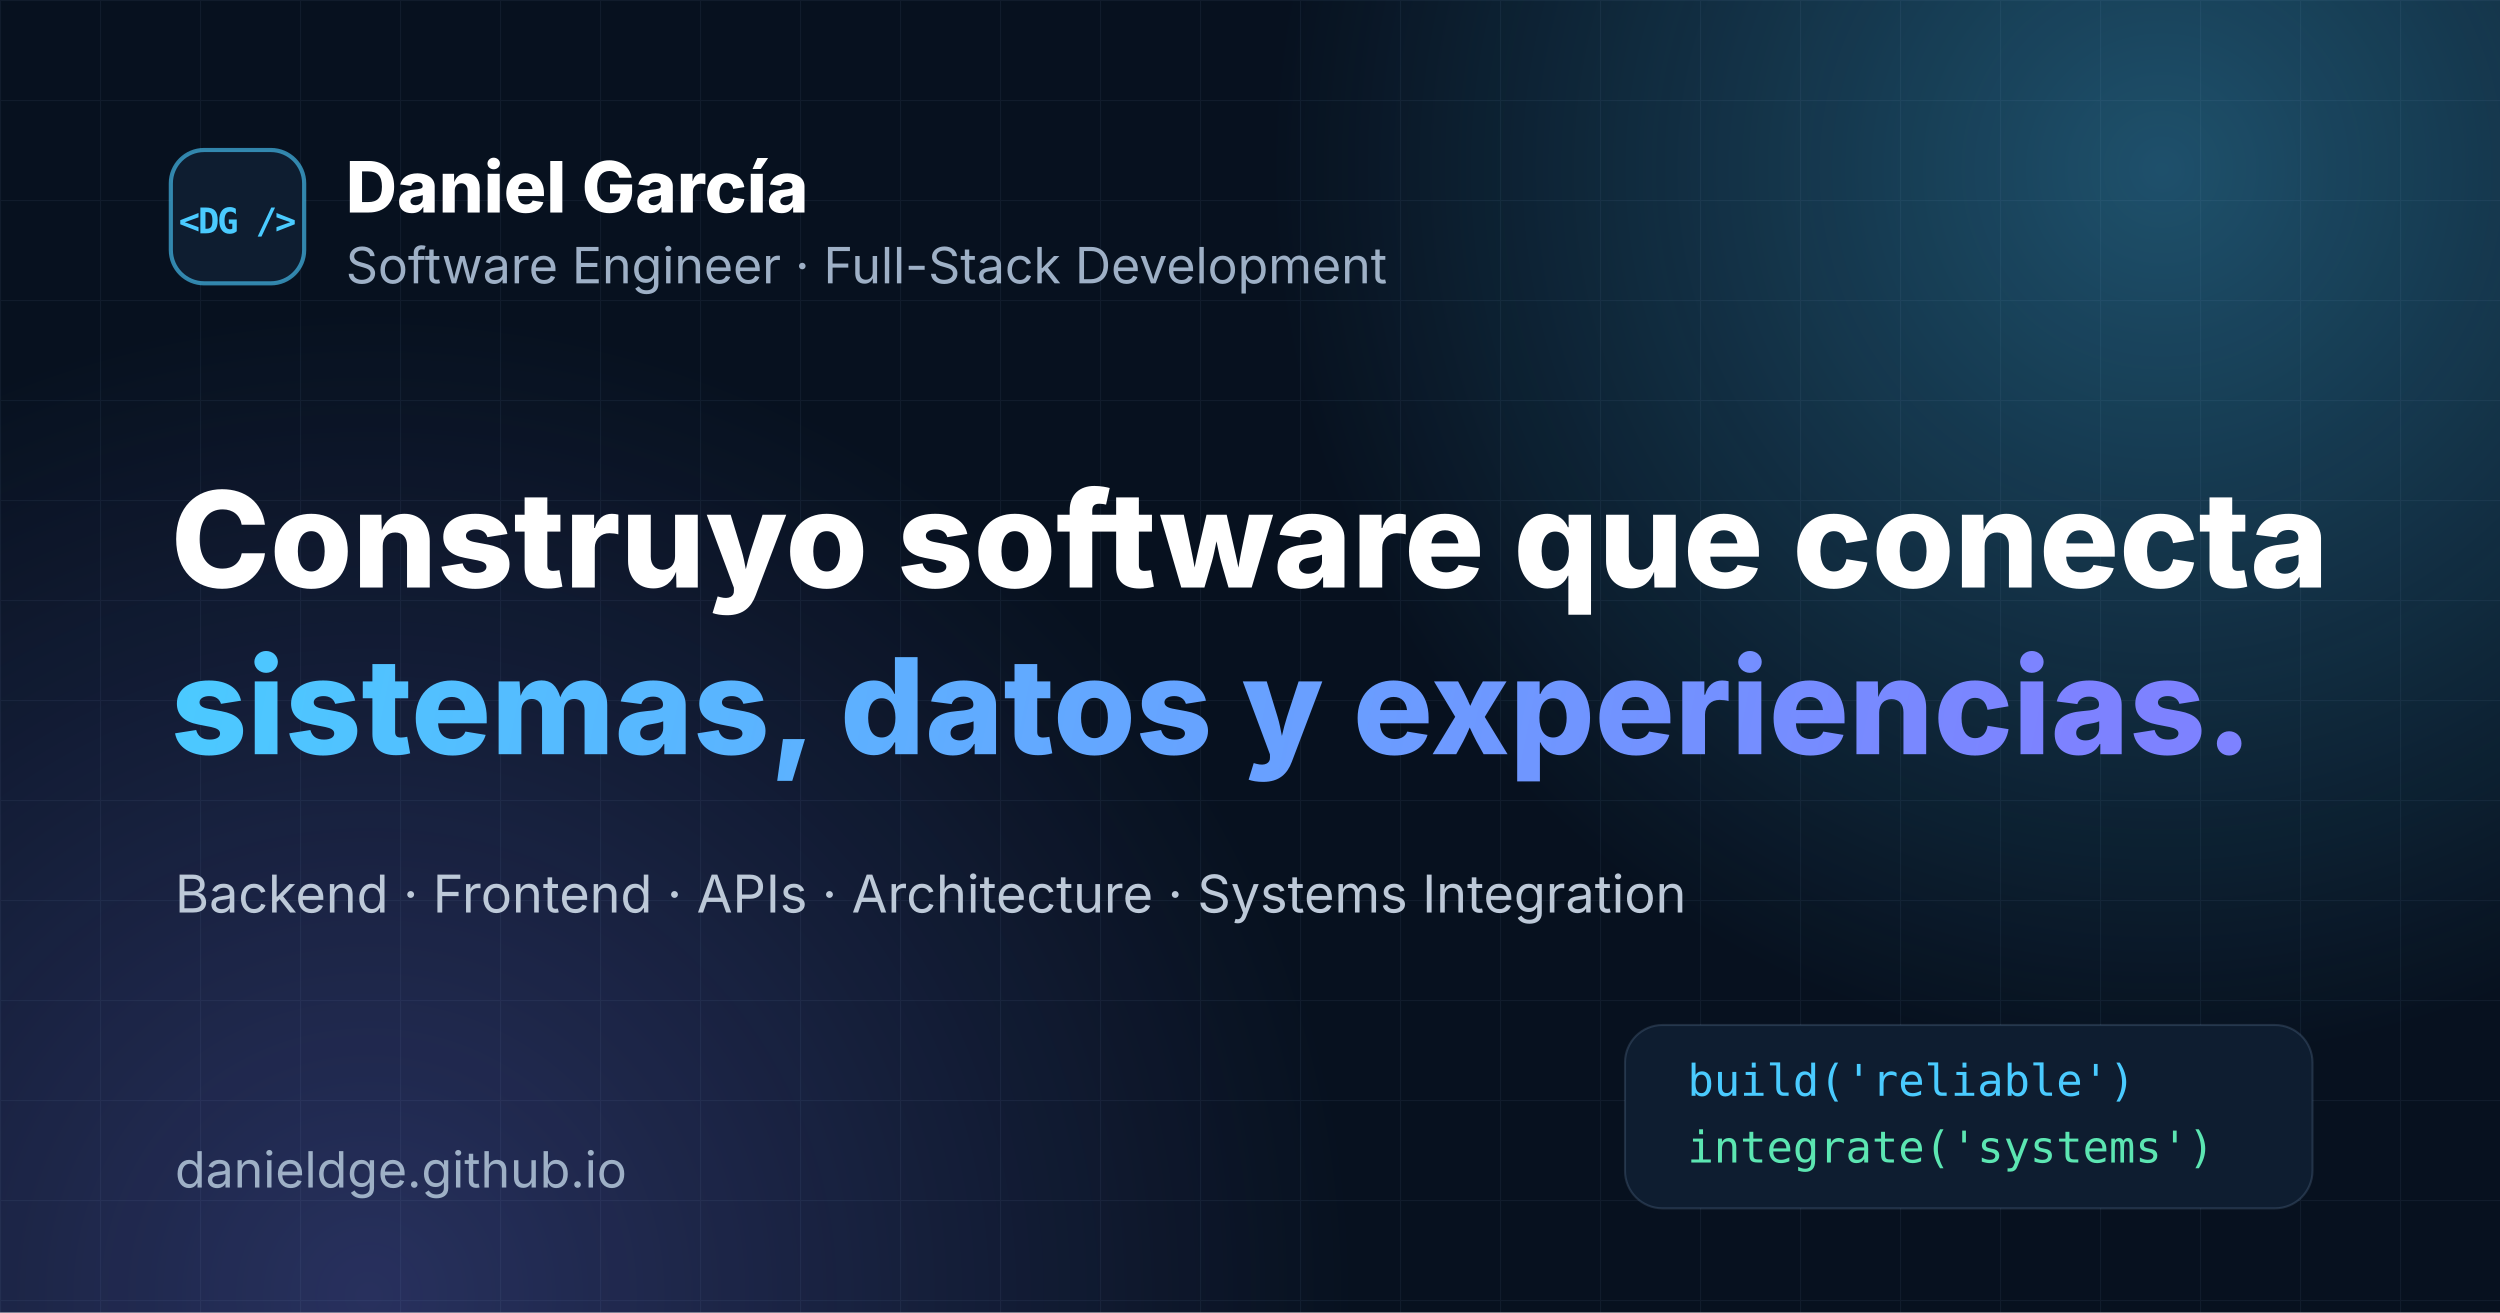
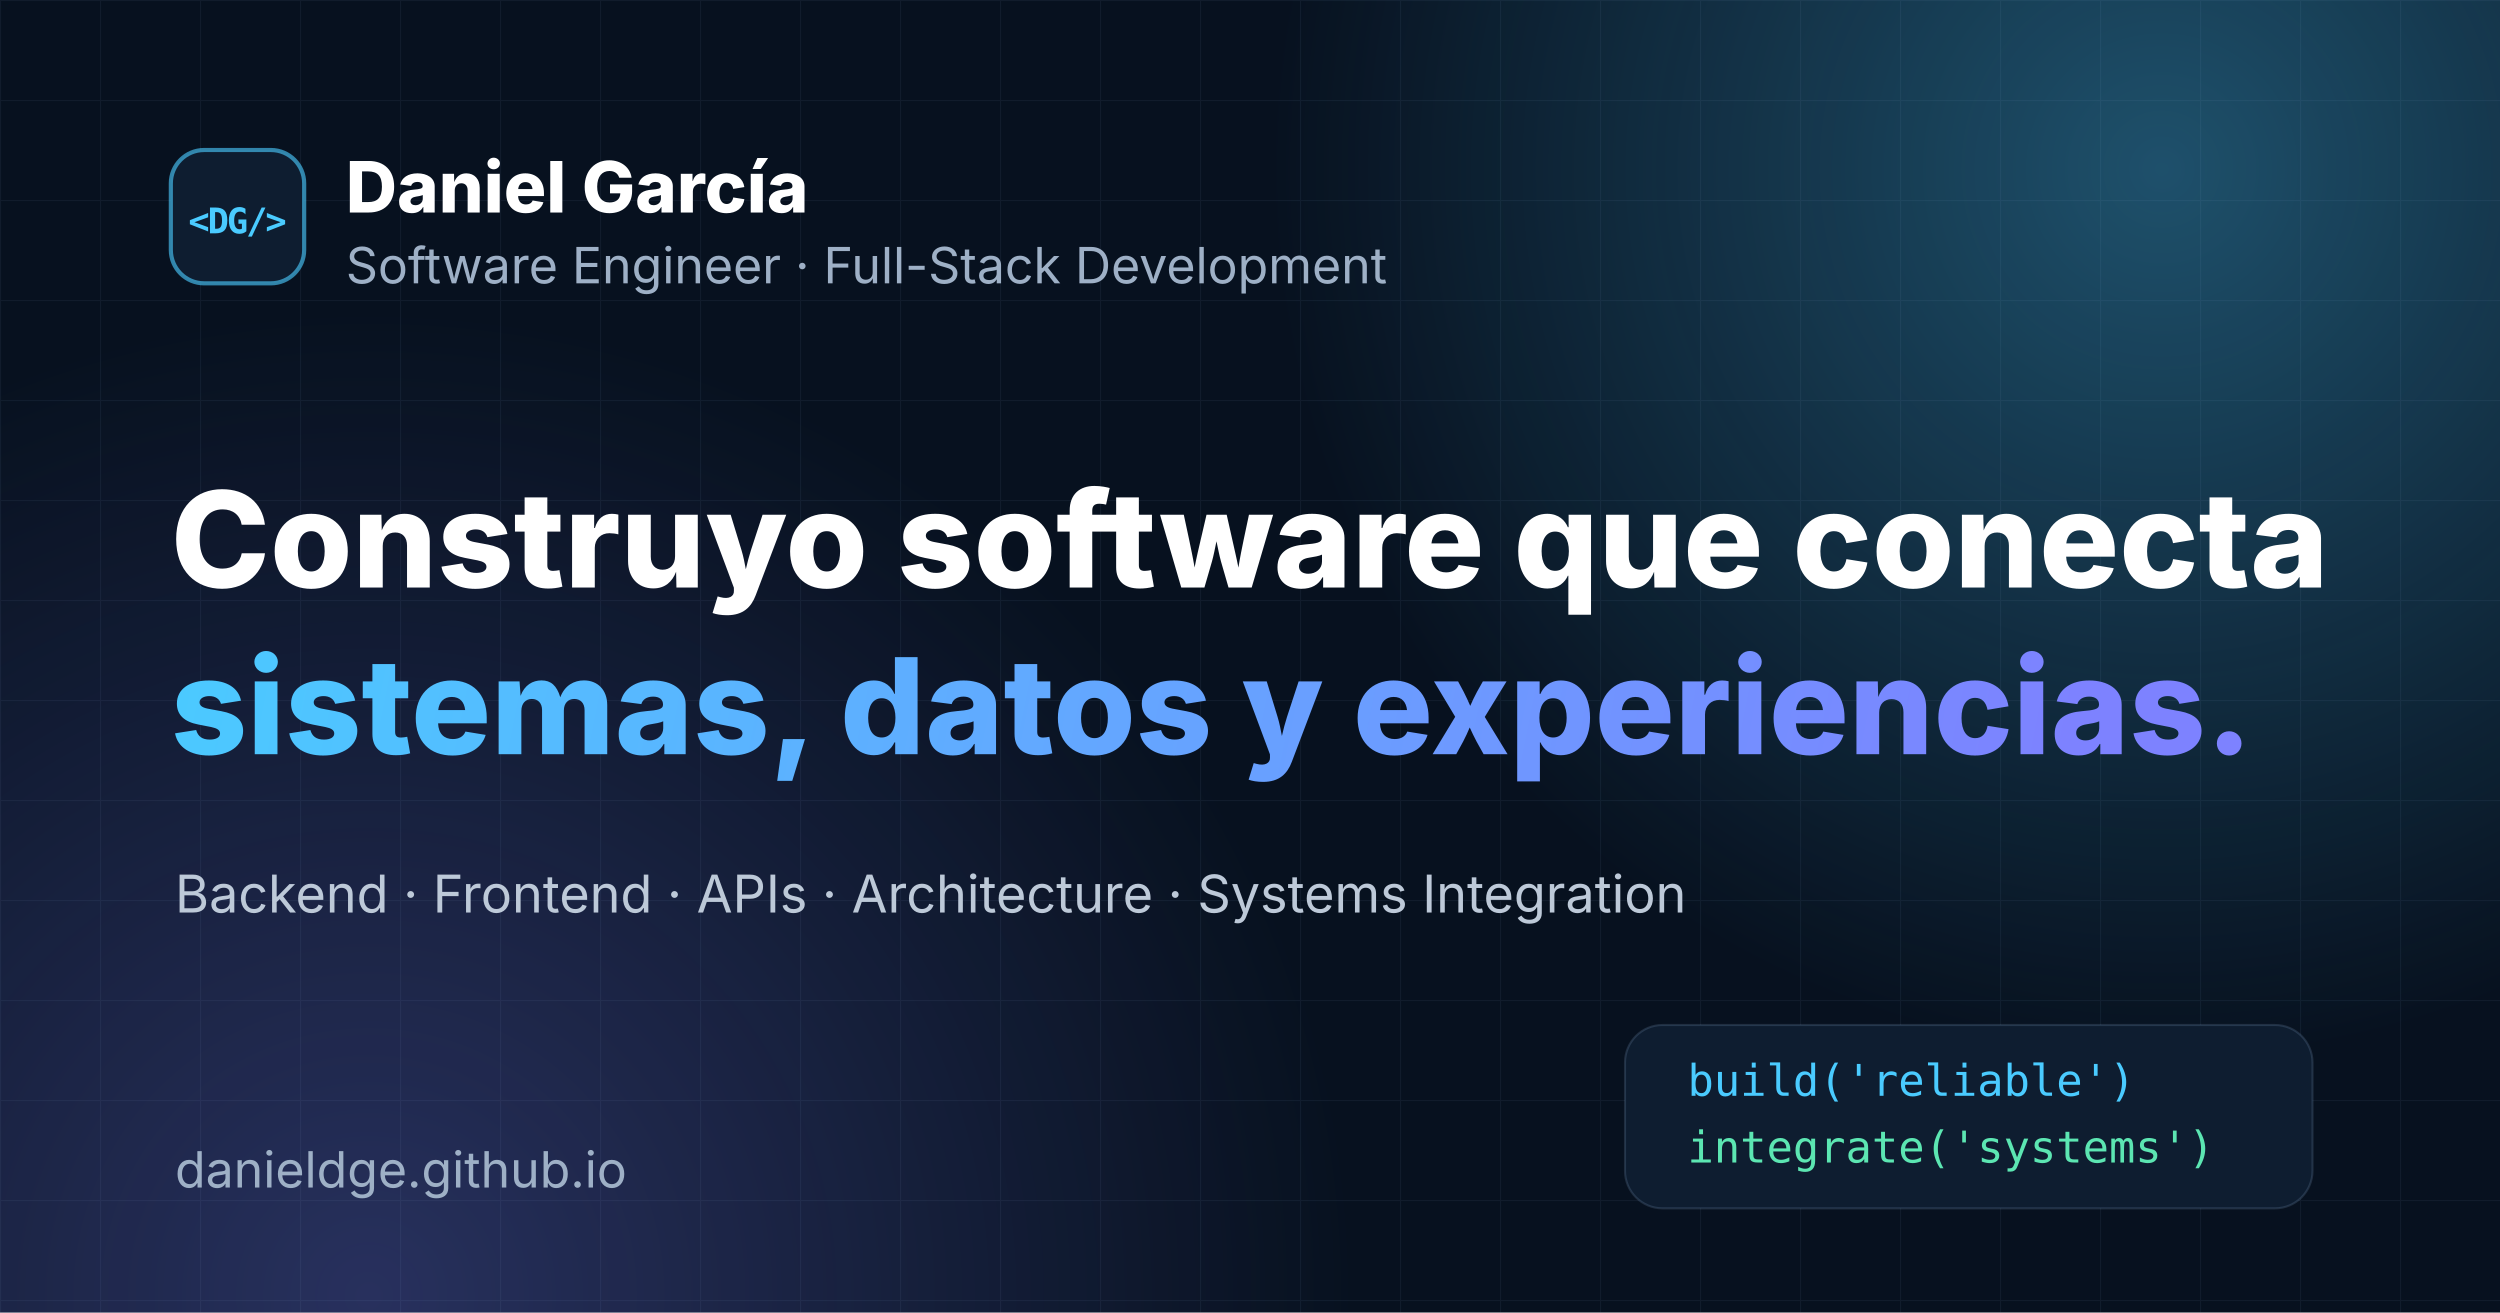
<svg xmlns="http://www.w3.org/2000/svg" width="1200" height="630" viewBox="0 0 1200 630" role="img" aria-labelledby="title desc">
  <defs>
    <radialGradient id="glow1" cx="0" cy="0" r="1" gradientTransform="translate(1040 80) rotate(135) scale(430)" gradientUnits="userSpaceOnUse">
      <stop stop-color="#4ACBFF" stop-opacity=".34" />
      <stop offset="1" stop-color="#4ACBFF" stop-opacity="0" />
    </radialGradient>
    <radialGradient id="glow2" cx="0" cy="0" r="1" gradientTransform="translate(180 620) rotate(-45) scale(470)" gradientUnits="userSpaceOnUse">
      <stop stop-color="#7D82FF" stop-opacity=".28" />
      <stop offset="1" stop-color="#7D82FF" stop-opacity="0" />
    </radialGradient>
    <linearGradient id="accent" x1="80" y1="250" x2="980" y2="430" gradientUnits="userSpaceOnUse">
      <stop stop-color="#4ACBFF" />
      <stop offset="1" stop-color="#7D82FF" />
    </linearGradient>
    <pattern id="grid" width="48" height="48" patternUnits="userSpaceOnUse">
      <path d="M48 0H0V48" fill="none" stroke="#94B4D8" stroke-opacity=".07" />
    </pattern>
  </defs>
  <rect width="1200" height="630" fill="#07111F" />
  <rect width="1200" height="630" fill="url(#glow1)" />
  <rect width="1200" height="630" fill="url(#glow2)" />
  <rect width="1200" height="630" fill="url(#grid)" />
  <rect x="82" y="72" width="64" height="64" rx="16" fill="#0E1D30" />
  <rect x="82" y="72" width="64" height="64" rx="16" fill="none" stroke="#4ACBFF" stroke-opacity=".62" stroke-width="2" />
-   <text x="114" y="112" text-anchor="middle" fill="#4ACBFF" font-family="ui-monospace,Consolas,monospace" font-size="17" font-weight="800" letter-spacing="-1">&lt;DG /&gt;</text>
+   <text x="114" y="112" text-anchor="middle" fill="#4ACBFF" font-family="ui-monospace,Consolas,monospace" font-size="17" font-weight="800" letter-spacing="-1">&lt;DG/&gt;</text>
  <text x="166" y="102" fill="#FFFFFF" font-family="Inter,Segoe UI,Arial,sans-serif" font-size="34" font-weight="800">Daniel García</text>
  <text x="166" y="136" fill="#9EB0C6" font-family="Inter,Segoe UI,Arial,sans-serif" font-size="24">Software Engineer · Full-Stack Development</text>
  <text x="82" y="282" fill="#FFFFFF" font-family="Inter,Segoe UI,Arial,sans-serif" font-size="64" font-weight="800">Construyo software que conecta</text>
  <text x="82" y="362" fill="url(#accent)" font-family="Inter,Segoe UI,Arial,sans-serif" font-size="64" font-weight="800">sistemas, datos y experiencias.</text>
  <text x="84" y="438" fill="#BDC9D8" font-family="Inter,Segoe UI,Arial,sans-serif" font-size="25">Backend · Frontend · APIs · Architecture · Systems Integration</text>
  <rect x="780" y="492" width="330" height="88" rx="18" fill="#0E1D30" stroke="#94B4D8" stroke-opacity=".18" />
  <text x="810" y="526" fill="#4ACBFF" font-family="ui-monospace,Consolas,monospace" font-size="21">build('reliable')</text>
  <text x="810" y="558" fill="#5CE6B2" font-family="ui-monospace,Consolas,monospace" font-size="21">integrate('systems')</text>
  <text x="84" y="570" fill="#9EB0C6" font-family="Inter,Segoe UI,Arial,sans-serif" font-size="24">danieldge.github.io</text>
</svg>
